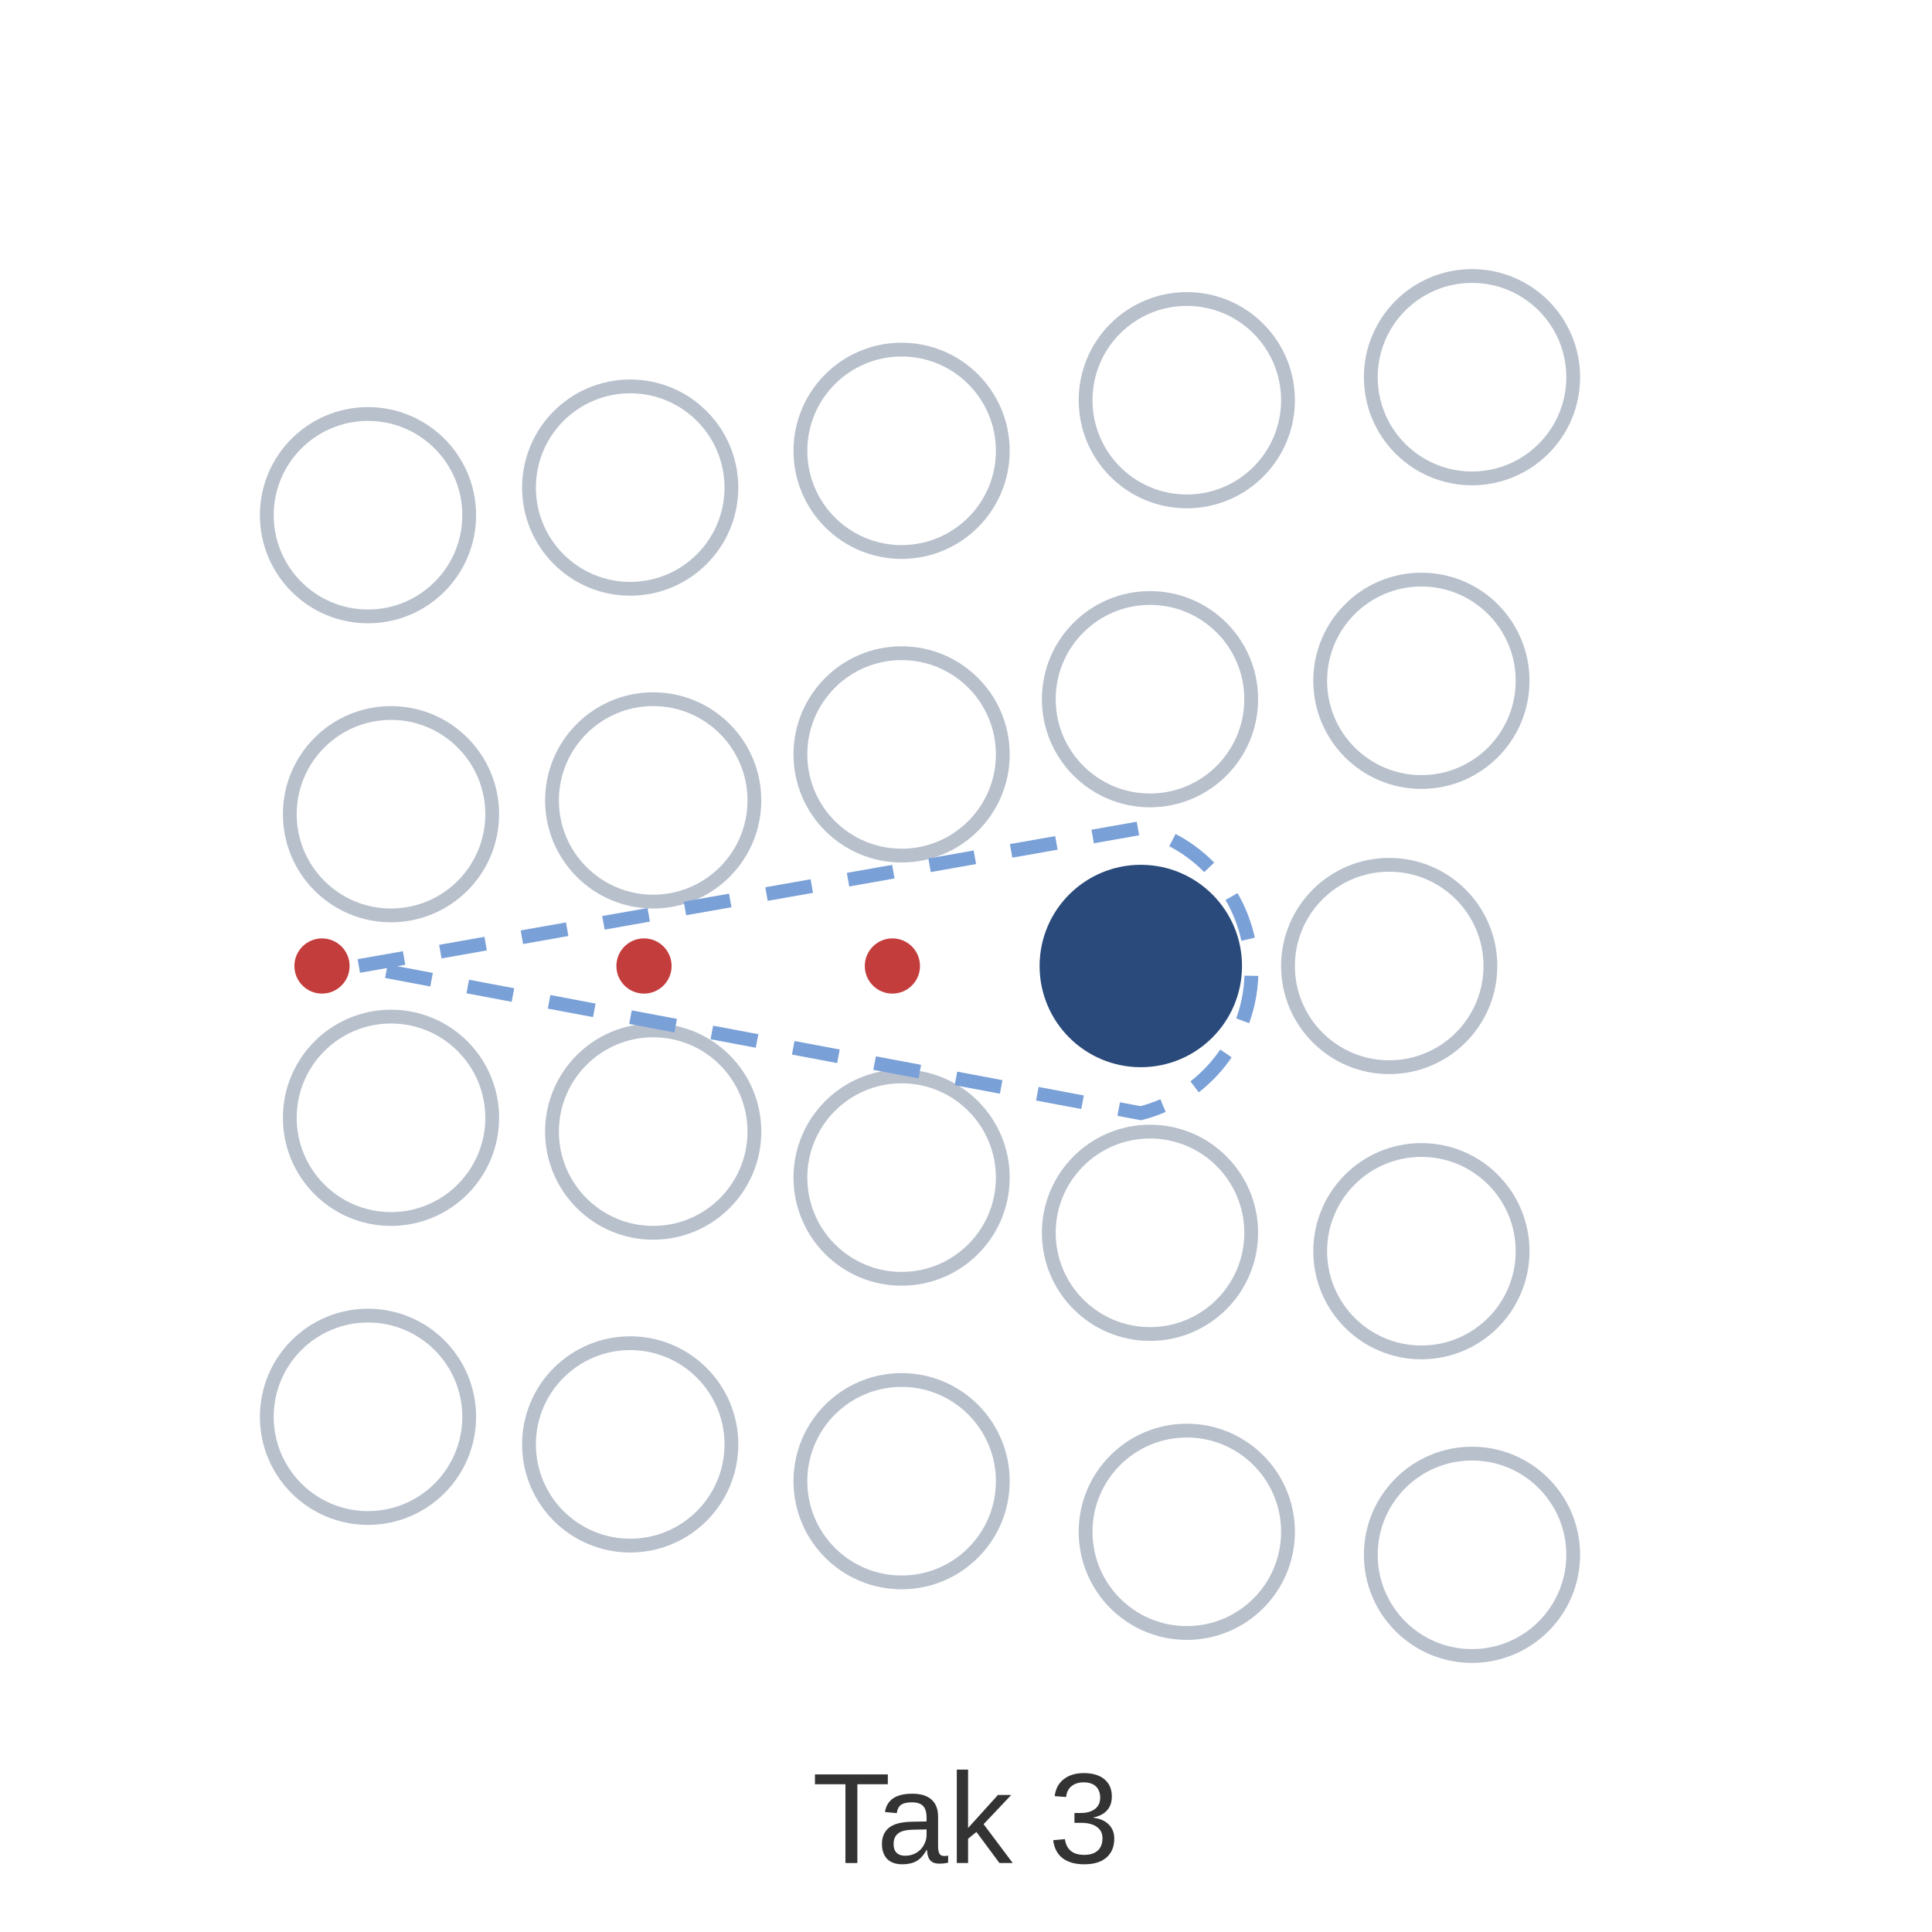
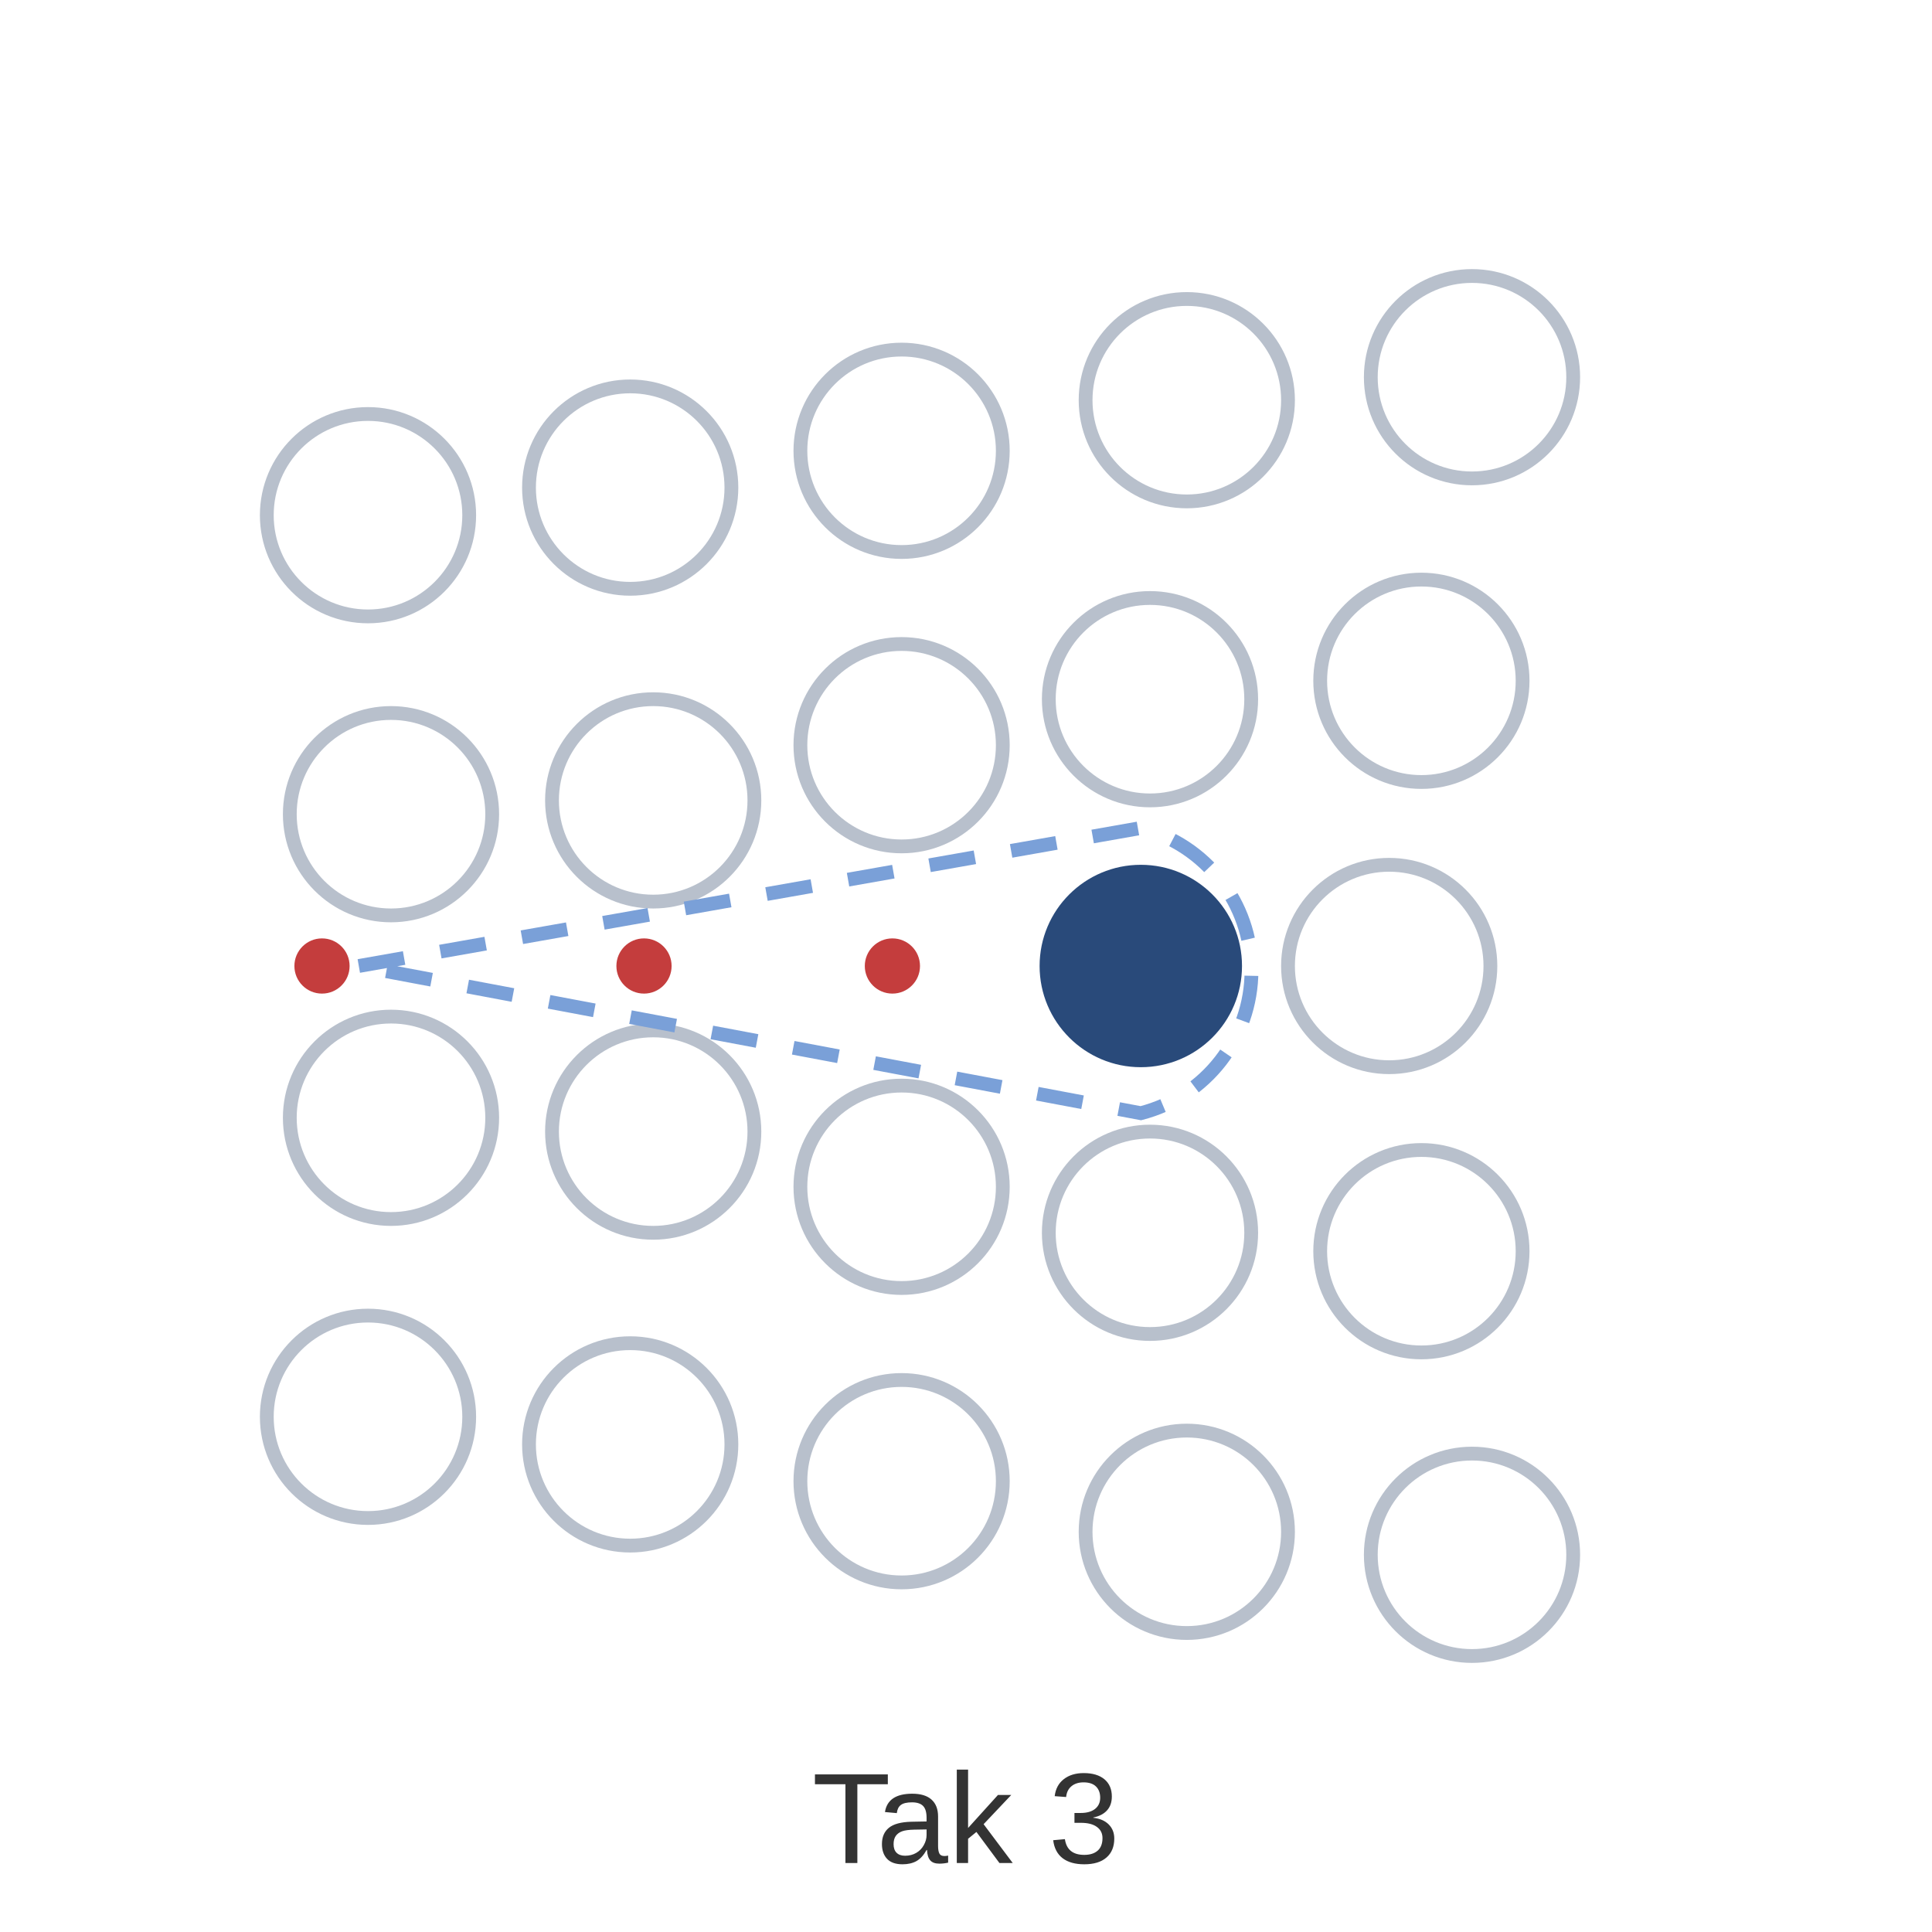
<svg xmlns="http://www.w3.org/2000/svg" width="420" height="420" viewBox="0 0 420 420">
  <rect width="100%" height="100%" fill="white" />
  <g fill="none" stroke="#b8c0cc" stroke-width="3">
    <circle cx="80" cy="112" r="22" />
    <circle cx="137" cy="106" r="22" />
    <circle cx="196" cy="98" r="22" />
    <circle cx="258" cy="87" r="22" />
    <circle cx="320" cy="82" r="22" />
    <circle cx="85" cy="177" r="22" />
    <circle cx="142" cy="174" r="22" />
-     <circle cx="196" cy="164" r="22" />
+     <circle cx="196" cy="162" r="22" />
    <circle cx="250" cy="152" r="22" />
    <circle cx="309" cy="148" r="22" />
    <circle cx="302" cy="210" r="22" />
    <circle cx="85" cy="243" r="22" />
    <circle cx="142" cy="246" r="22" />
-     <circle cx="196" cy="256" r="22" />
+     <circle cx="196" cy="258" r="22" />
    <circle cx="250" cy="268" r="22" />
    <circle cx="309" cy="272" r="22" />
    <circle cx="80" cy="308" r="22" />
    <circle cx="137" cy="314" r="22" />
    <circle cx="196" cy="322" r="22" />
    <circle cx="258" cy="333" r="22" />
    <circle cx="320" cy="338" r="22" />
  </g>
  <circle cx="248" cy="210" r="22" fill="#294a7a" />
  <circle cx="70" cy="210" r="6" fill="#c43d3d" />
  <circle cx="140" cy="210" r="6" fill="#c43d3d" />
  <circle cx="194" cy="210" r="6" fill="#c43d3d" />
  <path d="     M 78 210     L 248 180     A 32 32 0 0 1 248 242     Z" fill="none" stroke="#7aa0d8" stroke-width="3" stroke-dasharray="10 8" />
  <text x="210" y="405" text-anchor="middle" font-family="Arial, sans-serif" font-size="28" fill="#333">
    Tak 3
  </text>
</svg>
